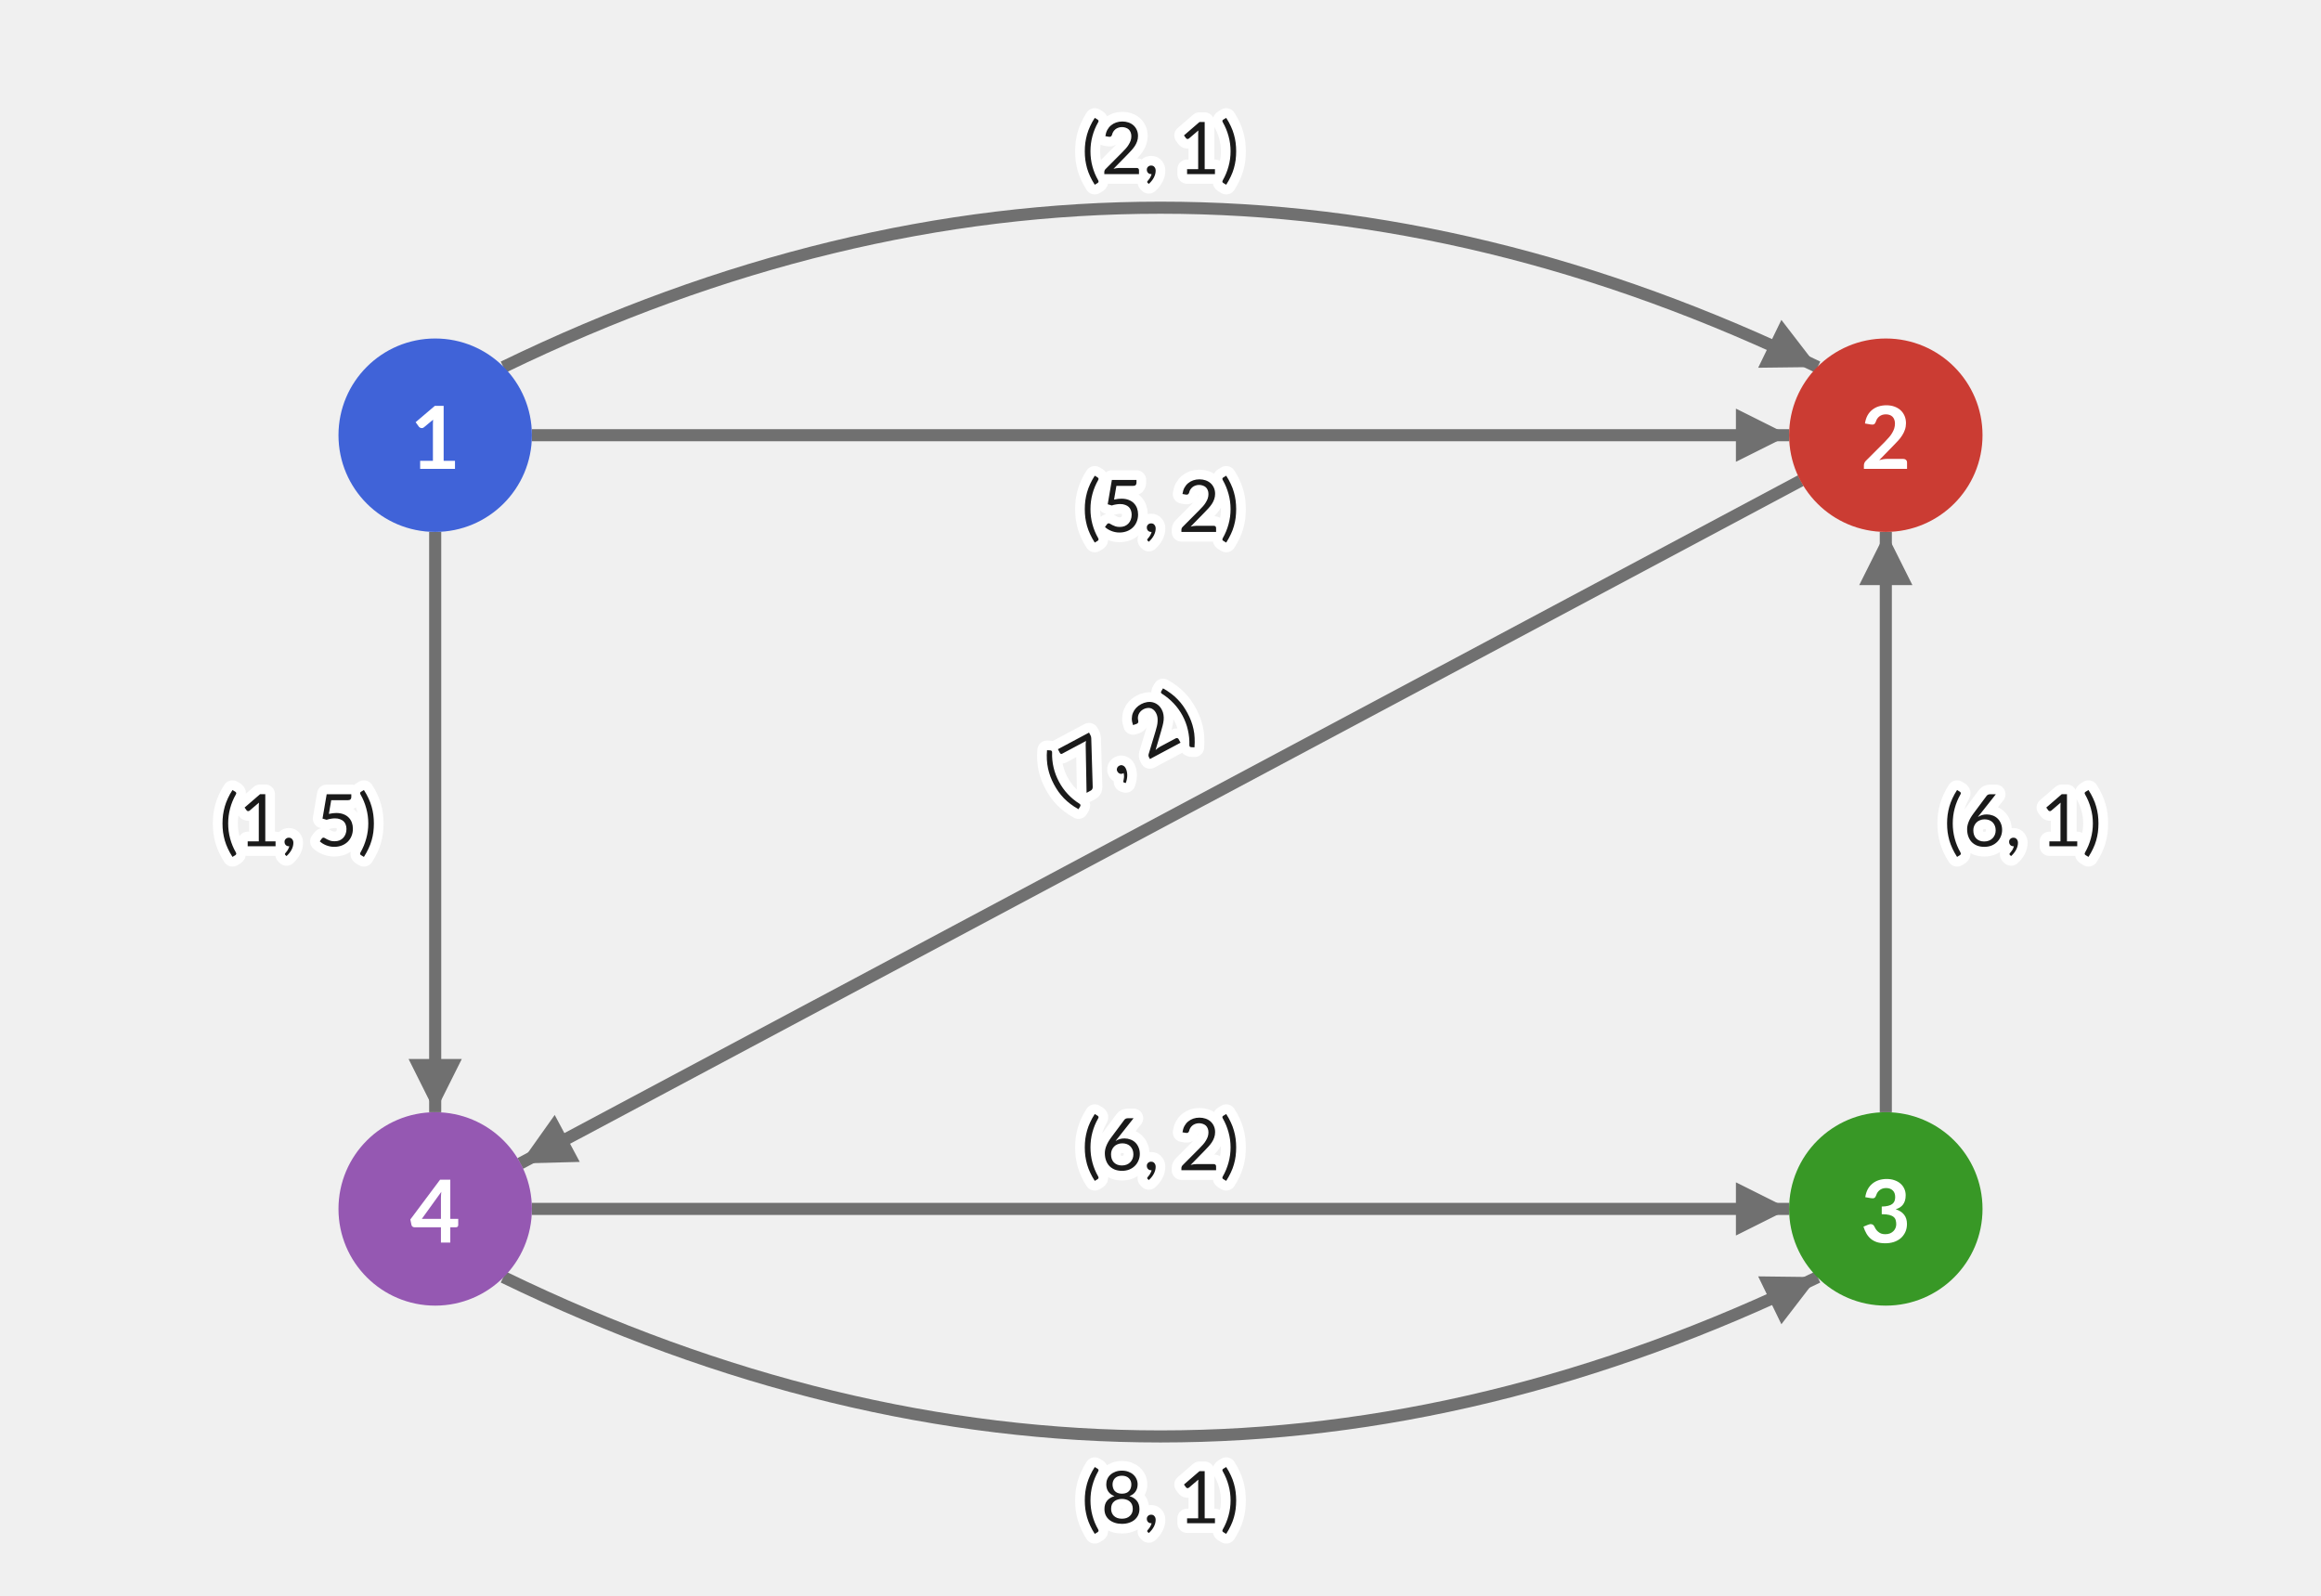
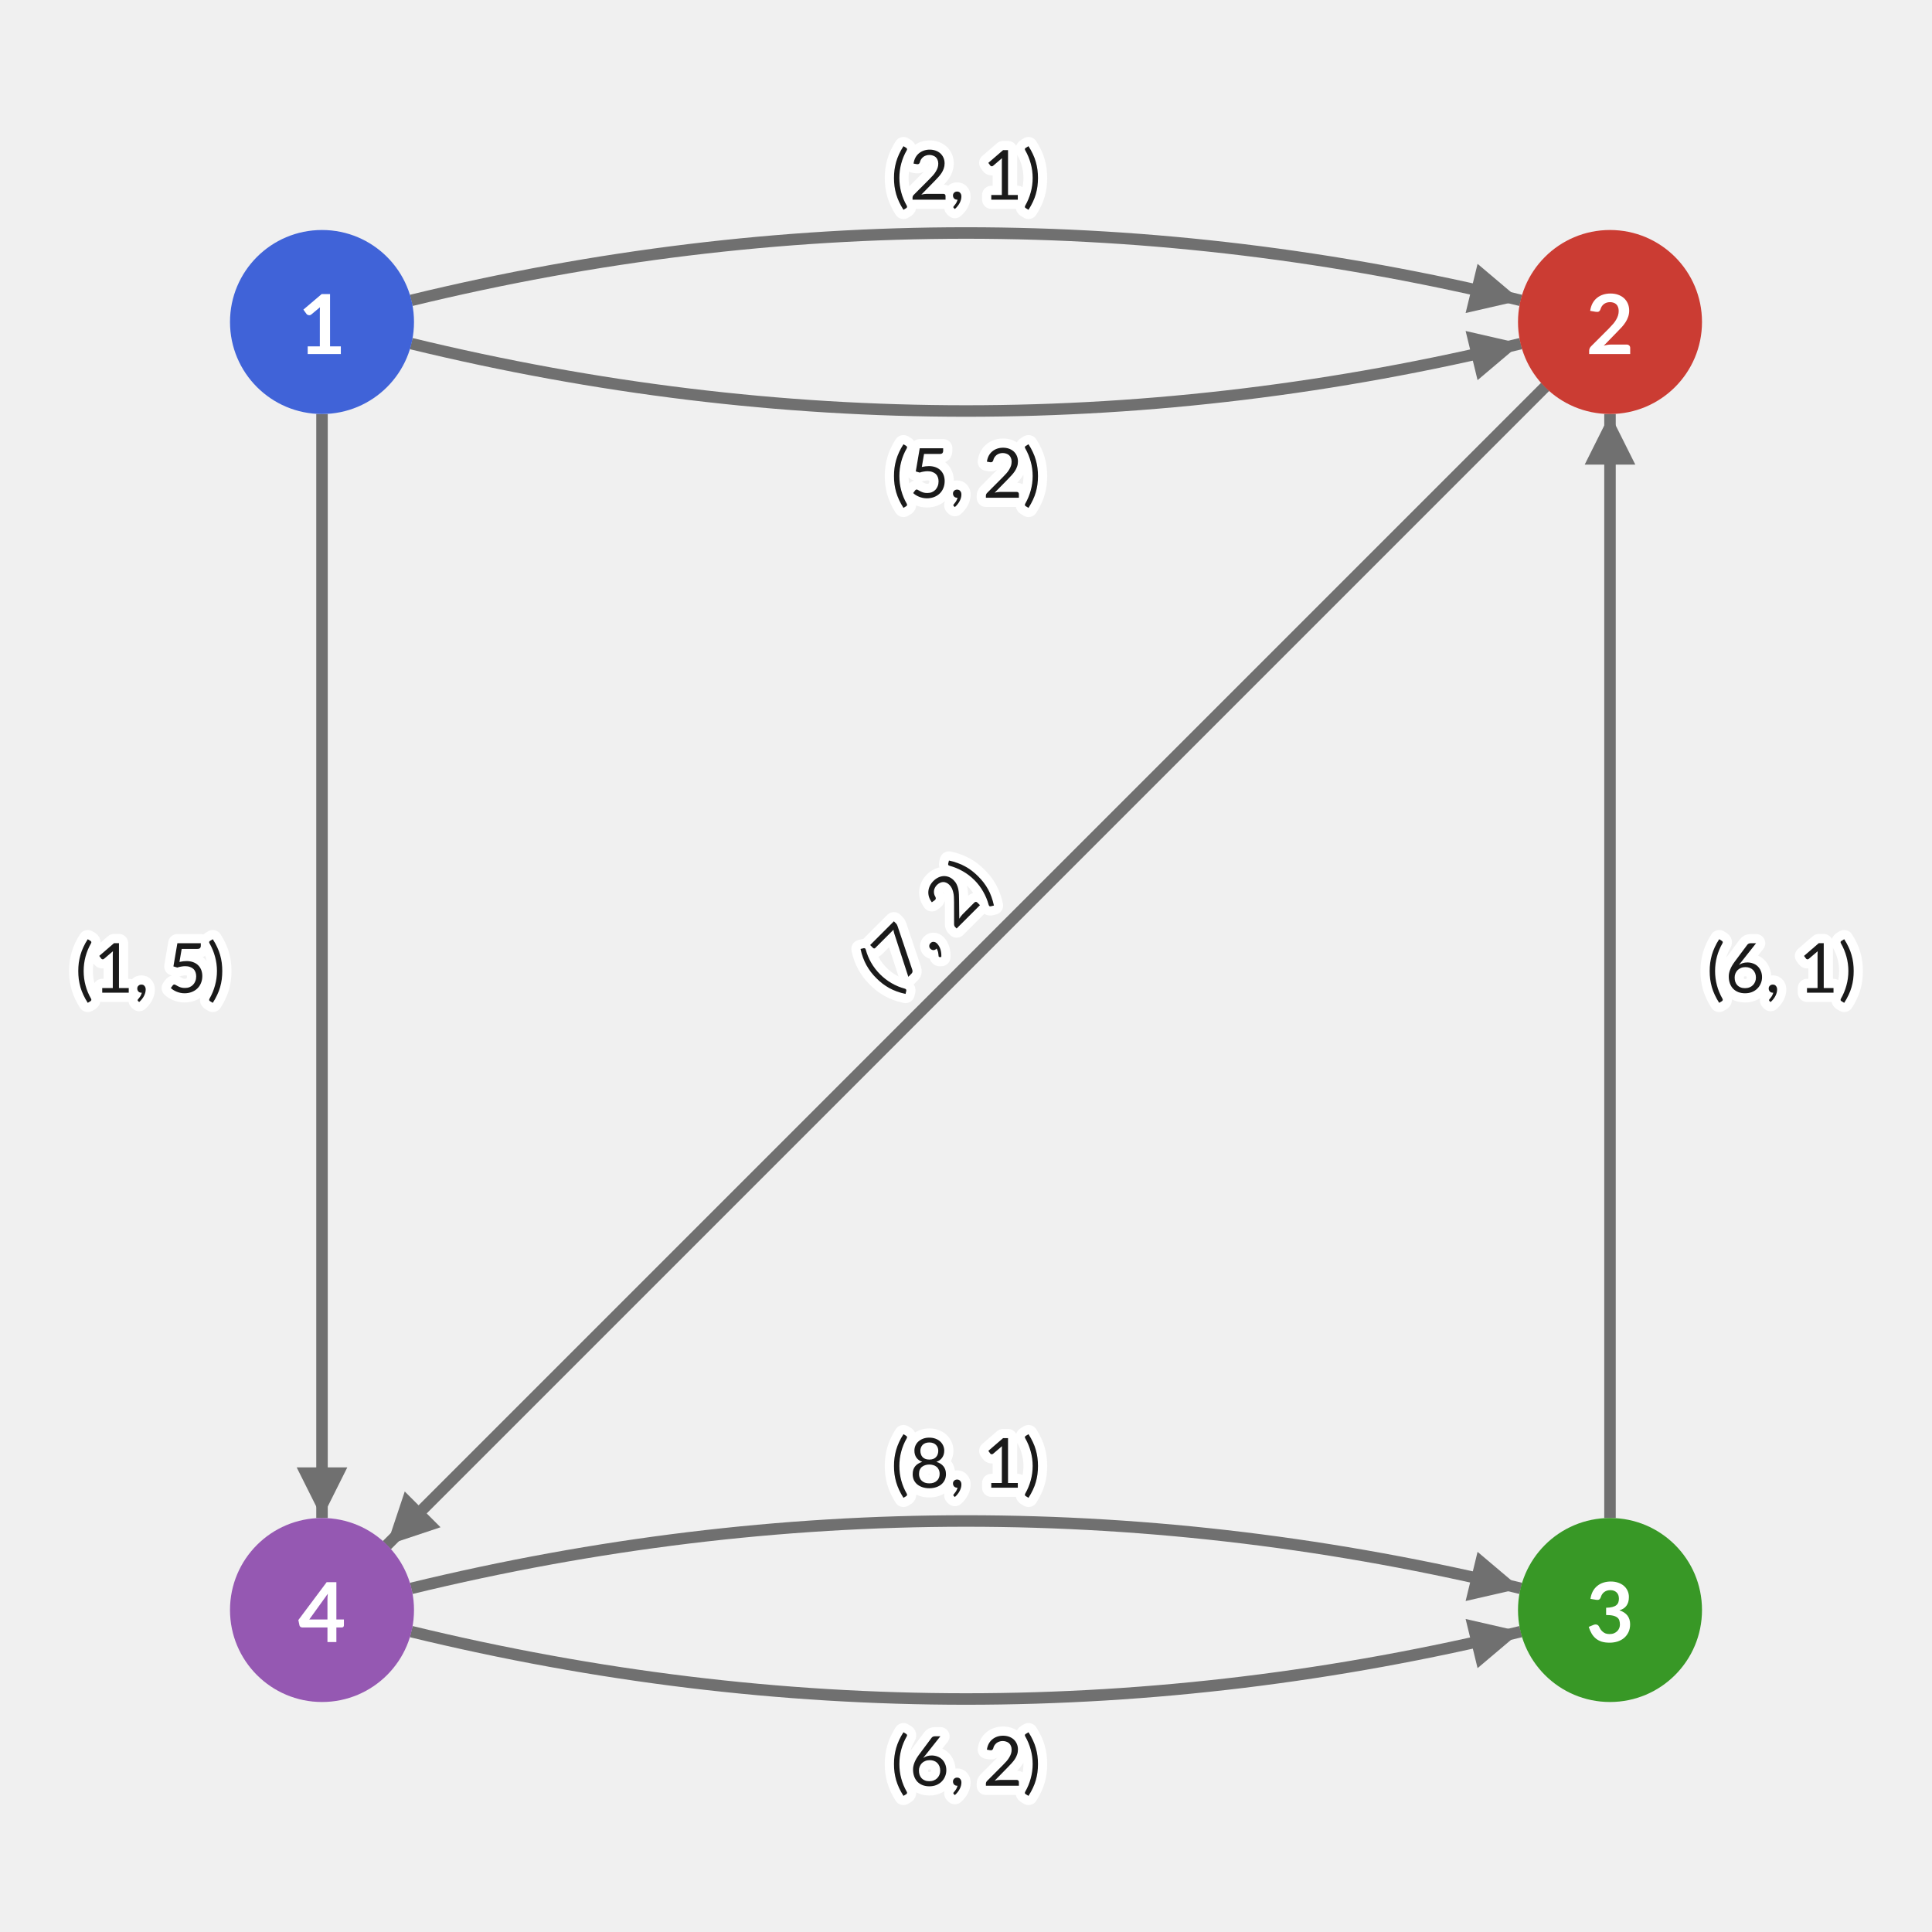
- <svg xmlns="http://www.w3.org/2000/svg" viewBox="0 0 480 330" width="480" height="330">
+ <svg xmlns="http://www.w3.org/2000/svg" viewBox="0 0 420 420" width="420" height="420">
  <defs>
-     <marker id="head" viewBox="0 0 10 10" refX="10" refY="5" markerWidth="4.4" markerHeight="4.4" orient="auto-start-reverse">
+     <marker id="head" viewBox="0 0 10 10" refX="10" refY="5" markerWidth="4.4" markerHeight="4.4" orient="auto">
      <path d="M0,0 L10,5 L0,10 Z" fill="#707070" />
    </marker>
  </defs>
-   <g fill="none" stroke="#707070" stroke-width="2.5" marker-end="url(#head)">
-     <path d="M104.1,75.9 Q240,10 375.9,75.9" />
-     <path d="M110,90 L370,90" />
-     <path d="M90,110 L90,230" />
-     <path d="M390,230 L390,110" />
-     <path d="M372.4,99.4 L107.6,240.6" />
-     <path d="M110,250 L370,250" />
-     <path d="M104.1,264.1 Q240,330 375.9,264.1" />
+   <g stroke="#707070" stroke-width="2.5" fill="none" marker-end="url(#head)">
+     <path d="M89.4,65.3 Q210,36 330.6,65.3" />
+     <path d="M89.4,74.7 Q210,104 330.6,74.7" />
+     <path d="M70,90 Q70,210 70,330" />
+     <path d="M350,330 Q350,210 350,90" />
+     <path d="M335.9,84.1 Q210,210 84.1,335.9" />
+     <path d="M89.4,354.7 Q210,384 330.6,354.7" />
+     <path d="M89.4,345.3 Q210,316 330.6,345.3" />
  </g>
-   <g font-family="Lato, Helvetica, Arial, sans-serif" font-size="15" fill="#1A1A1A" stroke="#FFFFFF" stroke-width="4" stroke-linejoin="round" paint-order="stroke">
-     <text x="240" y="36" text-anchor="middle">(2, 1)</text>
-     <text x="240" y="110" text-anchor="middle">(5, 2)</text>
-     <text x="78" y="175" text-anchor="end">(1, 5)</text>
-     <text x="402" y="175" text-anchor="start">(6, 1)</text>
-     <text x="234" y="159" text-anchor="middle" transform="rotate(-28.07 234 159)">(7, 2)</text>
-     <text x="240" y="242" text-anchor="middle">(6, 2)</text>
-     <text x="240" y="315" text-anchor="middle">(8, 1)</text>
-   </g>
-   <circle cx="90" cy="90" r="20" fill="#4063D8" />
-   <circle cx="390" cy="90" r="20" fill="#CB3C33" />
-   <circle cx="390" cy="250" r="20" fill="#389826" />
-   <circle cx="90" cy="250" r="20" fill="#9558B2" />
-   <g font-family="Lato, Helvetica, Arial, sans-serif" font-size="18" font-weight="bold" fill="#FFFFFF" text-anchor="middle" dominant-baseline="central">
-     <text x="90" y="90">1</text>
-     <text x="390" y="90">2</text>
-     <text x="390" y="250">3</text>
-     <text x="90" y="250">4</text>
-   </g>
+   <text x="210" y="37.6" text-anchor="middle" dominant-baseline="central" font-size="15" font-family="Lato, Helvetica, Arial, sans-serif" fill="#1A1A1A" stroke="#FFFFFF" stroke-width="4" stroke-linejoin="round" paint-order="stroke">(2, 1)</text>
+   <text x="210" y="102.4" text-anchor="middle" dominant-baseline="central" font-size="15" font-family="Lato, Helvetica, Arial, sans-serif" fill="#1A1A1A" stroke="#FFFFFF" stroke-width="4" stroke-linejoin="round" paint-order="stroke">(5, 2)</text>
+   <text x="49" y="210" text-anchor="end" dominant-baseline="central" font-size="15" font-family="Lato, Helvetica, Arial, sans-serif" fill="#1A1A1A" stroke="#FFFFFF" stroke-width="4" stroke-linejoin="round" paint-order="stroke">(1, 5)</text>
+   <text x="371" y="210" text-anchor="start" dominant-baseline="central" font-size="15" font-family="Lato, Helvetica, Arial, sans-serif" fill="#1A1A1A" stroke="#FFFFFF" stroke-width="4" stroke-linejoin="round" paint-order="stroke">(6, 1)</text>
+   <text x="200.8" y="200.8" text-anchor="middle" dominant-baseline="central" font-size="15" font-family="Lato, Helvetica, Arial, sans-serif" fill="#1A1A1A" stroke="#FFFFFF" stroke-width="4" stroke-linejoin="round" paint-order="stroke" transform="rotate(-45 200.8 200.8)">(7, 2)</text>
+   <text x="210" y="382.4" text-anchor="middle" dominant-baseline="central" font-size="15" font-family="Lato, Helvetica, Arial, sans-serif" fill="#1A1A1A" stroke="#FFFFFF" stroke-width="4" stroke-linejoin="round" paint-order="stroke">(6, 2)</text>
+   <text x="210" y="317.6" text-anchor="middle" dominant-baseline="central" font-size="15" font-family="Lato, Helvetica, Arial, sans-serif" fill="#1A1A1A" stroke="#FFFFFF" stroke-width="4" stroke-linejoin="round" paint-order="stroke">(8, 1)</text>
+   <circle cx="70" cy="70" r="20" fill="#4063D8" />
+   <text x="70" y="70" text-anchor="middle" dominant-baseline="central" font-size="18" font-weight="bold" fill="#FFFFFF" font-family="Lato, Helvetica, Arial, sans-serif">1</text>
+   <circle cx="350" cy="70" r="20" fill="#CB3C33" />
+   <text x="350" y="70" text-anchor="middle" dominant-baseline="central" font-size="18" font-weight="bold" fill="#FFFFFF" font-family="Lato, Helvetica, Arial, sans-serif">2</text>
+   <circle cx="350" cy="350" r="20" fill="#389826" />
+   <text x="350" y="350" text-anchor="middle" dominant-baseline="central" font-size="18" font-weight="bold" fill="#FFFFFF" font-family="Lato, Helvetica, Arial, sans-serif">3</text>
+   <circle cx="70" cy="350" r="20" fill="#9558B2" />
+   <text x="70" y="350" text-anchor="middle" dominant-baseline="central" font-size="18" font-weight="bold" fill="#FFFFFF" font-family="Lato, Helvetica, Arial, sans-serif">4</text>
</svg>
